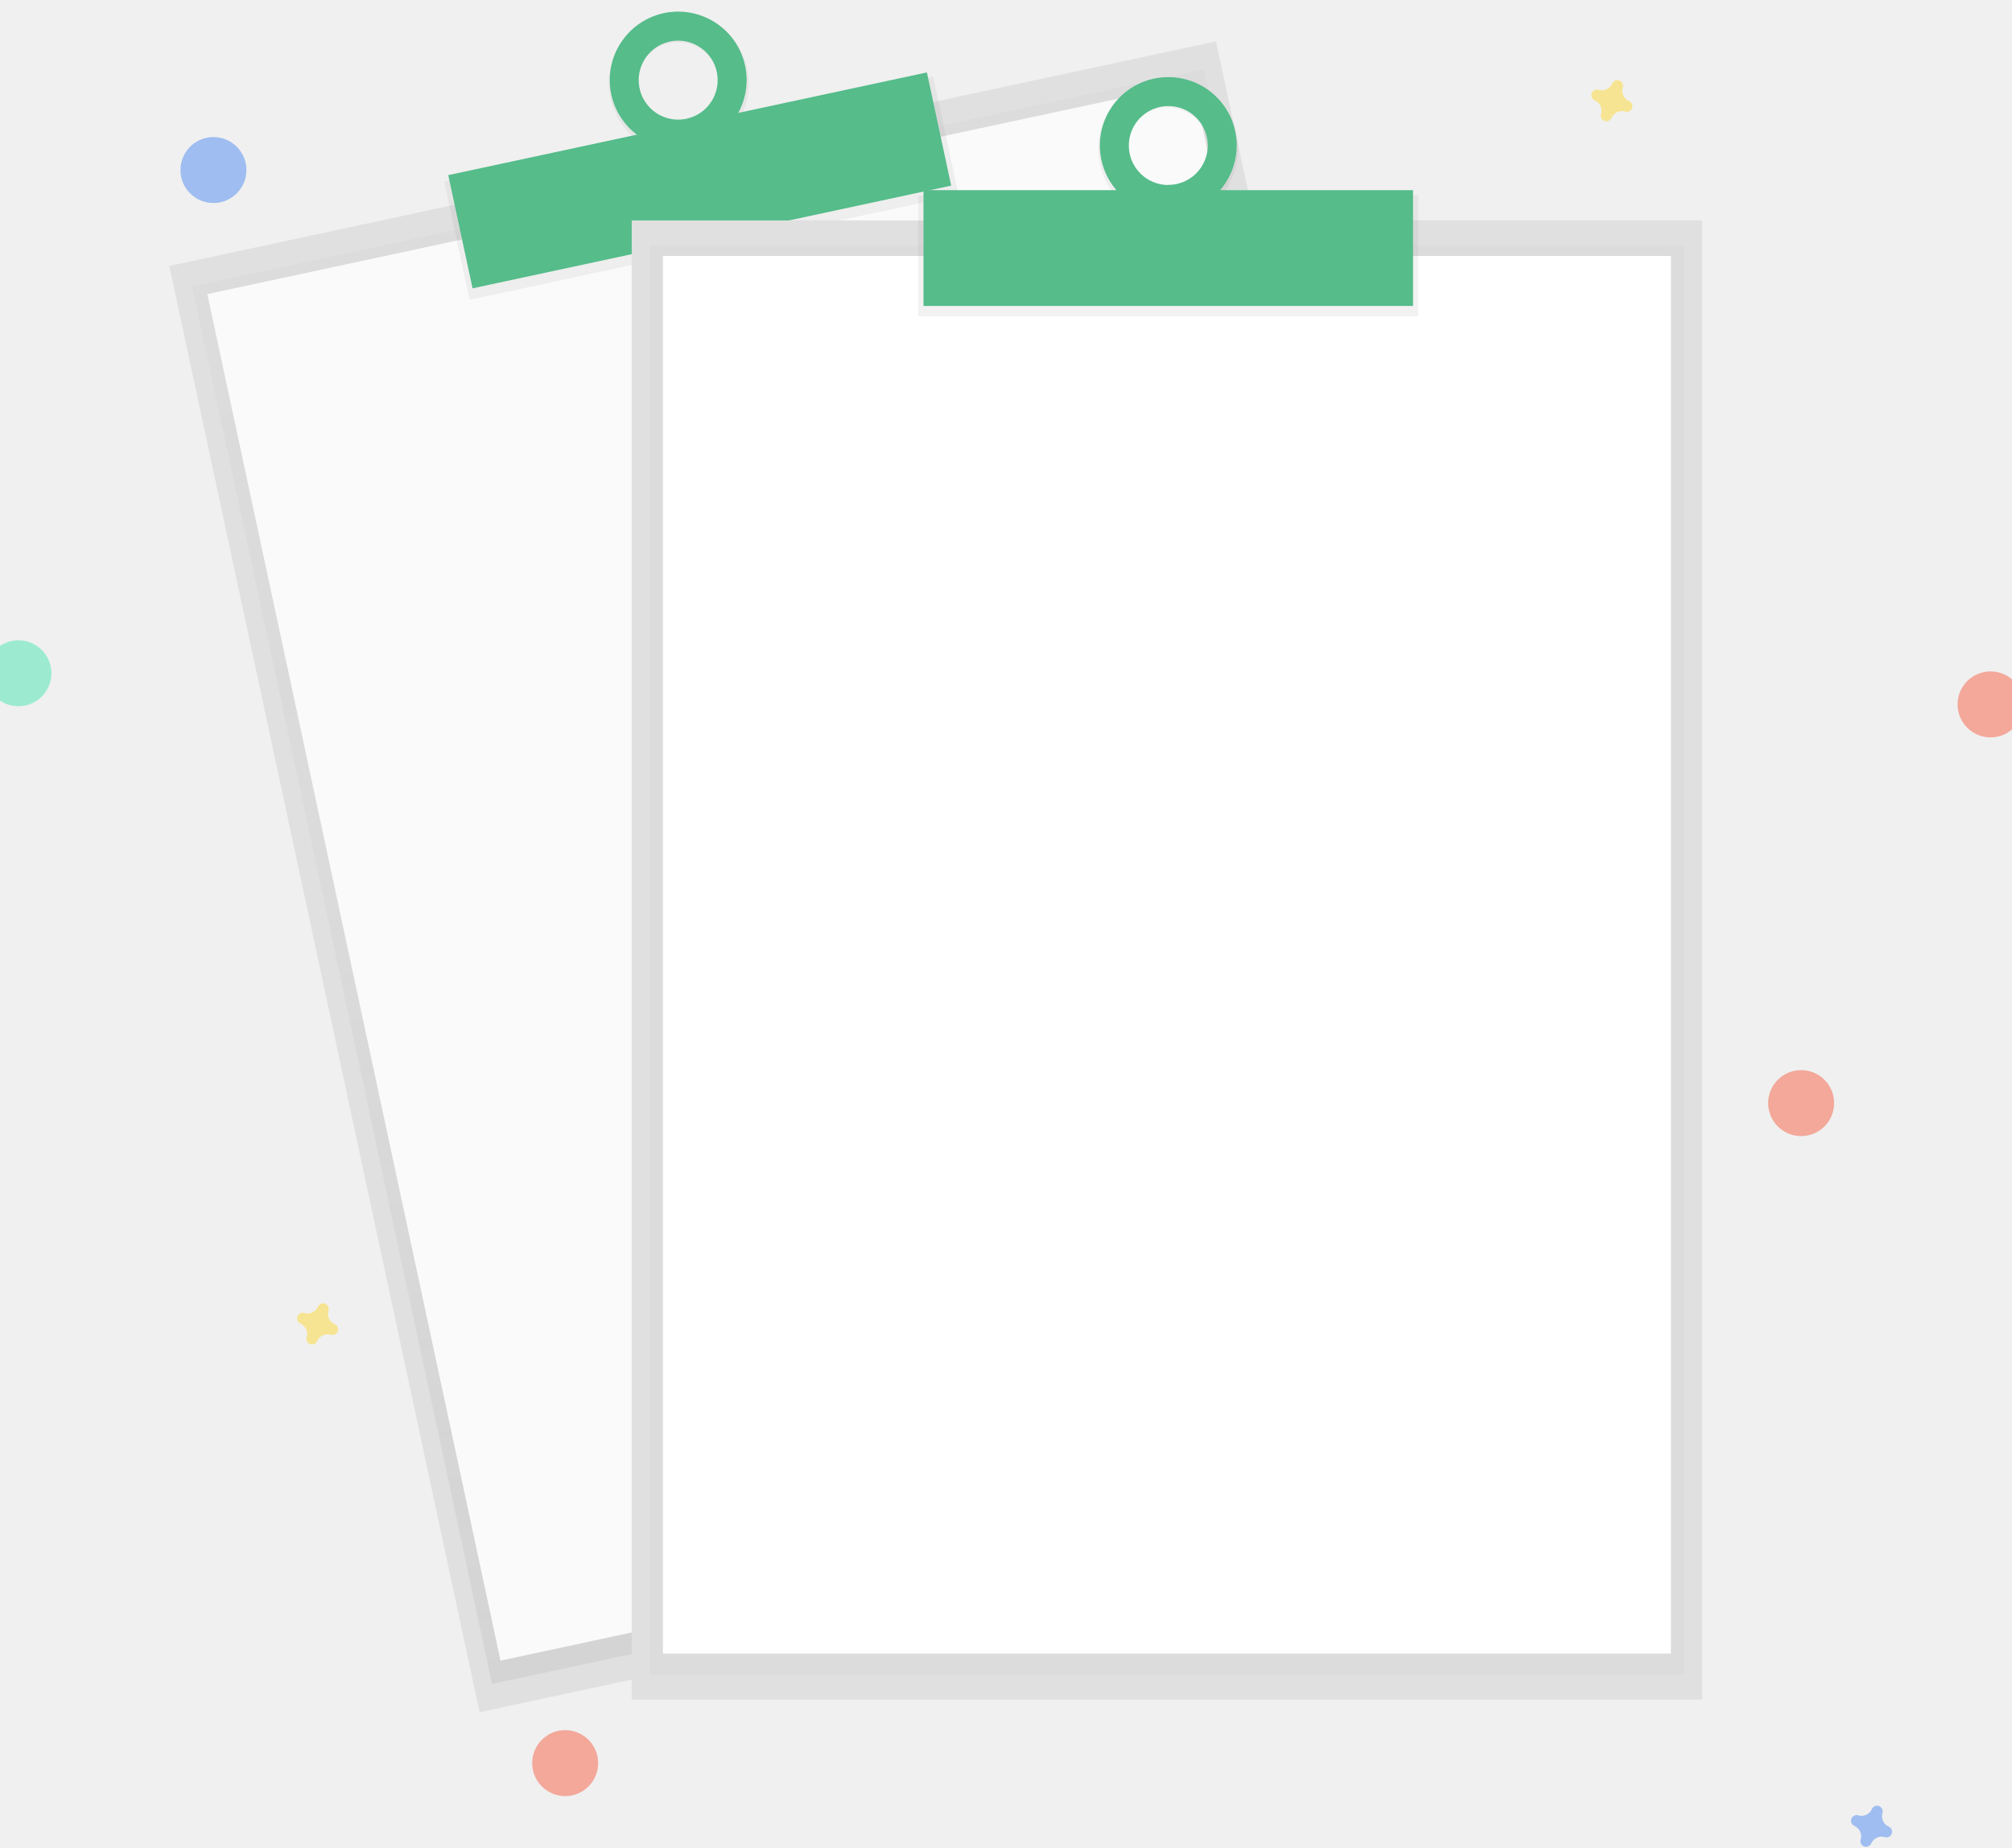
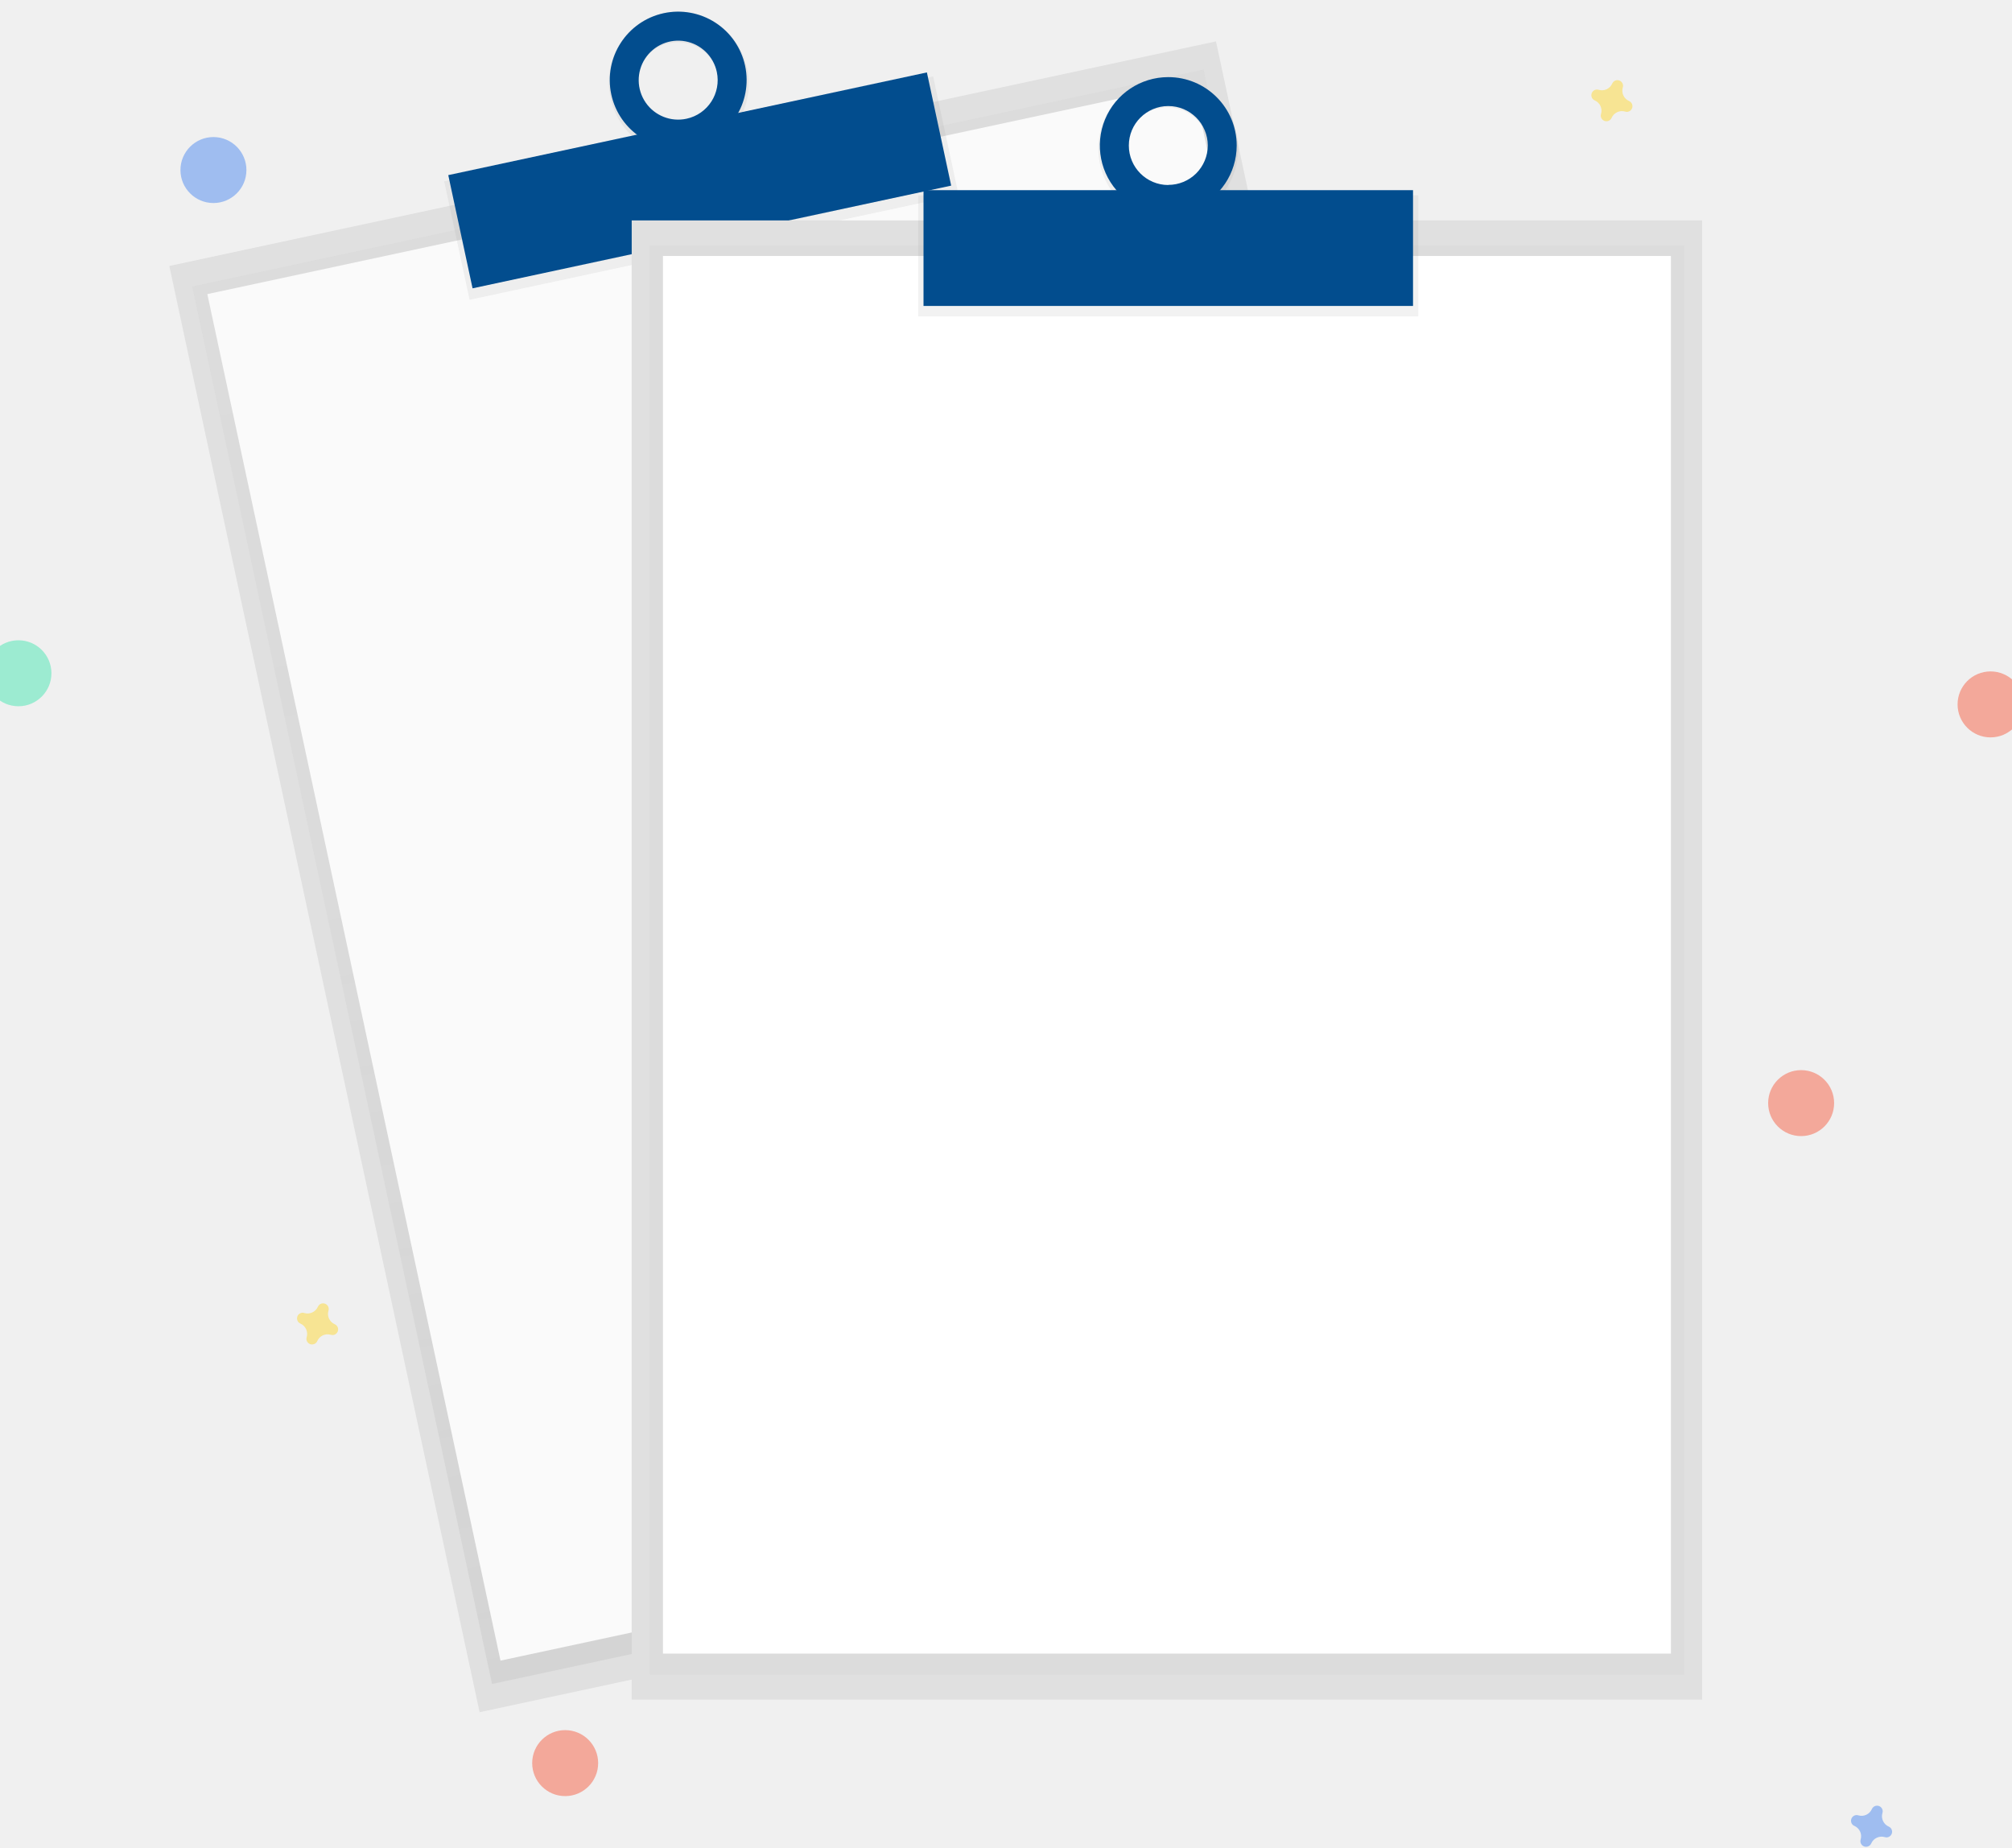
<svg xmlns="http://www.w3.org/2000/svg" width="61px" height="56px" viewBox="0 0 61 56" version="1.1">
  <defs>
    <linearGradient x1="49.999%" y1="100%" x2="49.999%" y2="0%" id="linearGradient-1">
      <stop stop-color="#808080" stop-opacity="0.25" offset="0%" />
      <stop stop-color="#808080" stop-opacity="0.12" offset="54%" />
      <stop stop-color="#808080" stop-opacity="0.1" offset="100%" />
    </linearGradient>
    <linearGradient x1="54017%" y1="18020%" x2="54017%" y2="13075%" id="linearGradient-2">
      <stop stop-color="#808080" stop-opacity="0.25" offset="0%" />
      <stop stop-color="#808080" stop-opacity="0.12" offset="54%" />
      <stop stop-color="#808080" stop-opacity="0.1" offset="100%" />
    </linearGradient>
    <linearGradient x1="54017%" y1="14086%" x2="54017%" y2="8243%" id="linearGradient-3">
      <stop stop-color="#808080" stop-opacity="0.25" offset="0%" />
      <stop stop-color="#808080" stop-opacity="0.12" offset="54%" />
      <stop stop-color="#808080" stop-opacity="0.1" offset="100%" />
    </linearGradient>
    <linearGradient x1="47640%" y1="71053%" x2="47640%" y2="12712%" id="linearGradient-4">
      <stop stop-color="#808080" stop-opacity="0.25" offset="0%" />
      <stop stop-color="#808080" stop-opacity="0.12" offset="54%" />
      <stop stop-color="#808080" stop-opacity="0.1" offset="100%" />
    </linearGradient>
    <linearGradient x1="47694%" y1="15613%" x2="47694%" y2="10668%" id="linearGradient-5">
      <stop stop-color="#808080" stop-opacity="0.25" offset="0%" />
      <stop stop-color="#808080" stop-opacity="0.12" offset="54%" />
      <stop stop-color="#808080" stop-opacity="0.1" offset="100%" />
    </linearGradient>
    <linearGradient x1="66686%" y1="17639%" x2="66686%" y2="11795%" id="linearGradient-6">
      <stop stop-color="#808080" stop-opacity="0.25" offset="0%" />
      <stop stop-color="#808080" stop-opacity="0.12" offset="54%" />
      <stop stop-color="#808080" stop-opacity="0.1" offset="100%" />
    </linearGradient>
  </defs>
  <g id="Guide" stroke="none" stroke-width="1" fill="none" fill-rule="evenodd">
    <g id="空状态" transform="translate(-677, -319)">
      <g id="Group-7" transform="translate(107, 200)">
        <g id="Group-20" transform="translate(1, 97)">
          <g id="undraw_no_data_qbuo" transform="translate(569, 20)">
            <rect id="Rectangle-path" fill="#E0E0E0" fill-rule="nonzero" transform="translate(25.70305, 28.57968) rotate(-12.11) translate(-25.70305, -28.57968) " x="9.476" y="6.159" width="32.455" height="44.842" />
            <g id="Group" opacity="0.5" transform="translate(5.792574, 4.084507)" fill="url(#linearGradient-1)" fill-rule="nonzero">
              <rect id="Rectangle-path" transform="translate(19.91092, 24.49546) rotate(-12.11) translate(-19.91092, -24.49546) " x="4.232" y="2.832" width="31.358" height="43.326" />
            </g>
            <rect id="Rectangle-path" fill="#FAFAFA" fill-rule="nonzero" transform="translate(25.66959, 28.42381) rotate(-12.11) translate(-25.66959, -28.42381) " x="10.39" y="7.239" width="30.56" height="42.369" />
            <rect id="Rectangle-path" fill="url(#linearGradient-2)" fill-rule="nonzero" transform="translate(21.26436, 7.701773) rotate(-12.11) translate(-21.26436, -7.701773) " x="13.684" y="5.866" width="15.16" height="3.672" />
            <path d="M20.126,2.399 C18.982,2.645 18.258,3.794 18.51,4.965 C18.761,6.136 19.892,6.888 21.034,6.642 C22.177,6.396 22.903,5.247 22.651,4.076 C22.399,2.905 21.271,2.154 20.126,2.399 Z M20.844,5.749 C20.35,5.867 19.833,5.674 19.536,5.26 C19.24,4.847 19.223,4.296 19.494,3.865 C19.764,3.434 20.268,3.21 20.769,3.297 C21.27,3.385 21.669,3.767 21.777,4.263 C21.851,4.584 21.794,4.921 21.619,5.2 C21.444,5.479 21.165,5.676 20.844,5.749 Z" id="Shape" fill="url(#linearGradient-3)" fill-rule="nonzero" />
-             <rect id="Rectangle-path" fill="#55BC8A" fill-rule="nonzero" transform="translate(21.21432, 7.468617) rotate(-12.11) translate(-21.21432, -7.468617) " x="13.794" y="5.713" width="14.841" height="3.51" />
-             <path d="M20.126,2.399 C19.006,2.64 18.293,3.743 18.533,4.863 C18.774,5.983 19.877,6.696 20.997,6.455 C22.117,6.215 22.83,5.112 22.59,3.992 C22.474,3.455 22.15,2.984 21.688,2.686 C21.226,2.387 20.664,2.284 20.126,2.399 Z M20.812,5.6 C20.339,5.702 19.851,5.508 19.576,5.11 C19.301,4.711 19.293,4.186 19.556,3.78 C19.819,3.373 20.301,3.165 20.777,3.252 C21.254,3.34 21.63,3.705 21.732,4.179 C21.87,4.825 21.459,5.462 20.812,5.6 Z" id="Shape" fill="#55BC8A" fill-rule="nonzero" />
+             <rect id="Rectangle-path" fill="#024d8e" fill-rule="nonzero" transform="translate(21.21432, 7.468617) rotate(-12.11) translate(-21.21432, -7.468617) " x="13.794" y="5.713" width="14.841" height="3.51" />
+             <path d="M20.126,2.399 C19.006,2.64 18.293,3.743 18.533,4.863 C18.774,5.983 19.877,6.696 20.997,6.455 C22.117,6.215 22.83,5.112 22.59,3.992 C22.474,3.455 22.15,2.984 21.688,2.686 C21.226,2.387 20.664,2.284 20.126,2.399 Z M20.812,5.6 C20.339,5.702 19.851,5.508 19.576,5.11 C19.301,4.711 19.293,4.186 19.556,3.78 C19.819,3.373 20.301,3.165 20.777,3.252 C21.254,3.34 21.63,3.705 21.732,4.179 C21.87,4.825 21.459,5.462 20.812,5.6 Z" id="Shape" fill="#024d8e" fill-rule="nonzero" />
            <rect id="Rectangle-path" fill="#E0E0E0" fill-rule="nonzero" x="19.152" y="8.682" width="32.455" height="44.842" />
            <g id="Group" opacity="0.5" transform="translate(19.6799, 9.431498)" fill="url(#linearGradient-4)" fill-rule="nonzero">
              <rect id="Rectangle-path" x="0.021" y="0.009" width="31.358" height="43.326" />
            </g>
            <rect id="Rectangle-path" fill="#FFFFFF" fill-rule="nonzero" x="20.099" y="9.76" width="30.56" height="42.369" />
            <rect id="Rectangle-path" fill="url(#linearGradient-5)" fill-rule="nonzero" x="27.839" y="7.922" width="15.16" height="3.672" />
            <path d="M35.419,4.338 C34.249,4.338 33.3,5.309 33.3,6.508 C33.3,7.706 34.249,8.678 35.419,8.678 C36.59,8.678 37.539,7.706 37.539,6.508 C37.539,5.309 36.59,4.338 35.419,4.338 Z M35.419,7.76 C34.91,7.772 34.445,7.475 34.242,7.008 C34.038,6.541 34.138,5.998 34.494,5.633 C34.849,5.269 35.39,5.156 35.862,5.348 C36.333,5.54 36.642,5.999 36.642,6.508 C36.647,7.189 36.1,7.746 35.419,7.754 L35.419,7.76 Z" id="Shape" fill="url(#linearGradient-6)" fill-rule="nonzero" />
-             <rect id="Rectangle-path" fill="#55BC8A" fill-rule="nonzero" x="27.999" y="7.765" width="14.841" height="3.51" />
-             <path d="M35.419,4.338 C34.58,4.338 33.824,4.843 33.503,5.618 C33.182,6.393 33.359,7.285 33.953,7.879 C34.546,8.472 35.438,8.649 36.213,8.328 C36.988,8.007 37.494,7.251 37.494,6.412 C37.494,5.266 36.565,4.338 35.419,4.338 Z M35.419,7.609 C34.759,7.608 34.224,7.073 34.224,6.412 C34.224,5.751 34.759,5.216 35.419,5.215 C36.08,5.214 36.616,5.748 36.618,6.409 C36.618,6.727 36.491,7.031 36.267,7.256 C36.042,7.48 35.737,7.606 35.419,7.605 L35.419,7.609 Z" id="Shape" fill="#55BC8A" fill-rule="nonzero" />
+             <rect id="Rectangle-path" fill="#024d8e" fill-rule="nonzero" x="27.999" y="7.765" width="14.841" height="3.51" />
+             <path d="M35.419,4.338 C34.58,4.338 33.824,4.843 33.503,5.618 C33.182,6.393 33.359,7.285 33.953,7.879 C34.546,8.472 35.438,8.649 36.213,8.328 C36.988,8.007 37.494,7.251 37.494,6.412 C37.494,5.266 36.565,4.338 35.419,4.338 Z M35.419,7.609 C34.759,7.608 34.224,7.073 34.224,6.412 C34.224,5.751 34.759,5.216 35.419,5.215 C36.08,5.214 36.616,5.748 36.618,6.409 C36.618,6.727 36.491,7.031 36.267,7.256 C36.042,7.48 35.737,7.606 35.419,7.605 L35.419,7.609 Z" id="Shape" fill="#024d8e" fill-rule="nonzero" />
            <g id="Group" opacity="0.5" transform="translate(0.445583, 54.73239)" />
            <path d="M57.263,57.373 C57.104,57.304 57.022,57.126 57.072,56.96 C57.076,56.947 57.079,56.935 57.08,56.922 C57.084,56.846 57.039,56.777 56.968,56.75 C56.897,56.724 56.817,56.748 56.772,56.808 C56.764,56.818 56.757,56.83 56.752,56.841 C56.683,57.001 56.505,57.083 56.339,57.032 C56.326,57.028 56.314,57.026 56.301,57.025 C56.225,57.02 56.156,57.066 56.13,57.137 C56.103,57.208 56.127,57.288 56.187,57.333 C56.198,57.341 56.209,57.347 56.221,57.352 C56.38,57.422 56.462,57.6 56.411,57.766 C56.408,57.778 56.405,57.791 56.404,57.804 C56.4,57.879 56.445,57.949 56.516,57.975 C56.587,58.001 56.667,57.978 56.712,57.918 C56.72,57.907 56.726,57.896 56.732,57.884 C56.801,57.725 56.979,57.643 57.145,57.693 C57.158,57.697 57.17,57.7 57.183,57.701 C57.259,57.705 57.328,57.66 57.354,57.589 C57.381,57.518 57.357,57.438 57.297,57.393 C57.286,57.385 57.275,57.378 57.263,57.373 Z" id="Shape" fill="#4D8AF0" fill-rule="nonzero" opacity="0.5" />
            <path d="M10.15,42.145 C9.99,42.075 9.908,41.897 9.959,41.731 C9.963,41.719 9.965,41.706 9.966,41.693 C9.971,41.618 9.925,41.548 9.854,41.522 C9.783,41.496 9.704,41.519 9.658,41.58 C9.65,41.59 9.644,41.601 9.639,41.613 C9.569,41.772 9.391,41.854 9.225,41.804 C9.213,41.8 9.2,41.797 9.187,41.796 C9.112,41.792 9.042,41.837 9.016,41.908 C8.99,41.979 9.013,42.059 9.074,42.105 C9.084,42.112 9.095,42.119 9.107,42.124 C9.266,42.193 9.348,42.371 9.298,42.538 C9.294,42.55 9.291,42.563 9.29,42.575 C9.286,42.651 9.331,42.721 9.402,42.747 C9.473,42.773 9.553,42.749 9.599,42.689 C9.606,42.679 9.613,42.667 9.618,42.656 C9.687,42.496 9.865,42.414 10.032,42.465 C10.044,42.469 10.057,42.471 10.069,42.472 C10.145,42.477 10.215,42.431 10.241,42.36 C10.267,42.289 10.243,42.21 10.183,42.164 C10.173,42.156 10.161,42.15 10.15,42.145 Z" id="Shape" fill="#FDD835" fill-rule="nonzero" opacity="0.5" />
            <path d="M49.391,5.063 C49.232,4.994 49.15,4.816 49.2,4.65 C49.204,4.637 49.207,4.625 49.208,4.612 C49.212,4.536 49.167,4.467 49.096,4.441 C49.025,4.414 48.945,4.438 48.9,4.498 C48.892,4.509 48.886,4.52 48.88,4.532 C48.811,4.691 48.633,4.773 48.467,4.722 C48.454,4.718 48.442,4.716 48.429,4.715 C48.353,4.71 48.284,4.756 48.258,4.827 C48.231,4.898 48.255,4.978 48.315,5.023 C48.326,5.031 48.337,5.037 48.349,5.043 C48.508,5.112 48.59,5.29 48.54,5.456 C48.536,5.468 48.533,5.481 48.532,5.494 C48.528,5.57 48.573,5.639 48.644,5.665 C48.715,5.691 48.795,5.668 48.84,5.608 C48.848,5.597 48.855,5.586 48.86,5.574 C48.929,5.415 49.107,5.333 49.273,5.383 C49.286,5.387 49.298,5.39 49.311,5.391 C49.387,5.395 49.456,5.35 49.482,5.279 C49.509,5.208 49.485,5.128 49.425,5.083 C49.414,5.075 49.403,5.068 49.391,5.063 Z" id="Shape" fill="#FDD835" fill-rule="nonzero" opacity="0.5" />
            <circle id="Oval" fill="#F55F44" fill-rule="nonzero" opacity="0.5" cx="60.35" cy="23.354" r="1" />
            <circle id="Oval" fill="#F55F44" fill-rule="nonzero" opacity="0.5" cx="17.135" cy="55.449" r="1" />
            <circle id="Oval" fill="#F55F44" fill-rule="nonzero" opacity="0.5" cx="54.607" cy="35.441" r="1" />
            <circle id="Oval" fill="#4D8AF0" fill-rule="nonzero" opacity="0.5" cx="6.471" cy="7.155" r="1" />
            <circle id="Oval" fill="#47E6B1" fill-rule="nonzero" opacity="0.5" cx="0.559" cy="22.41" r="1" />
          </g>
        </g>
      </g>
    </g>
  </g>
</svg>
